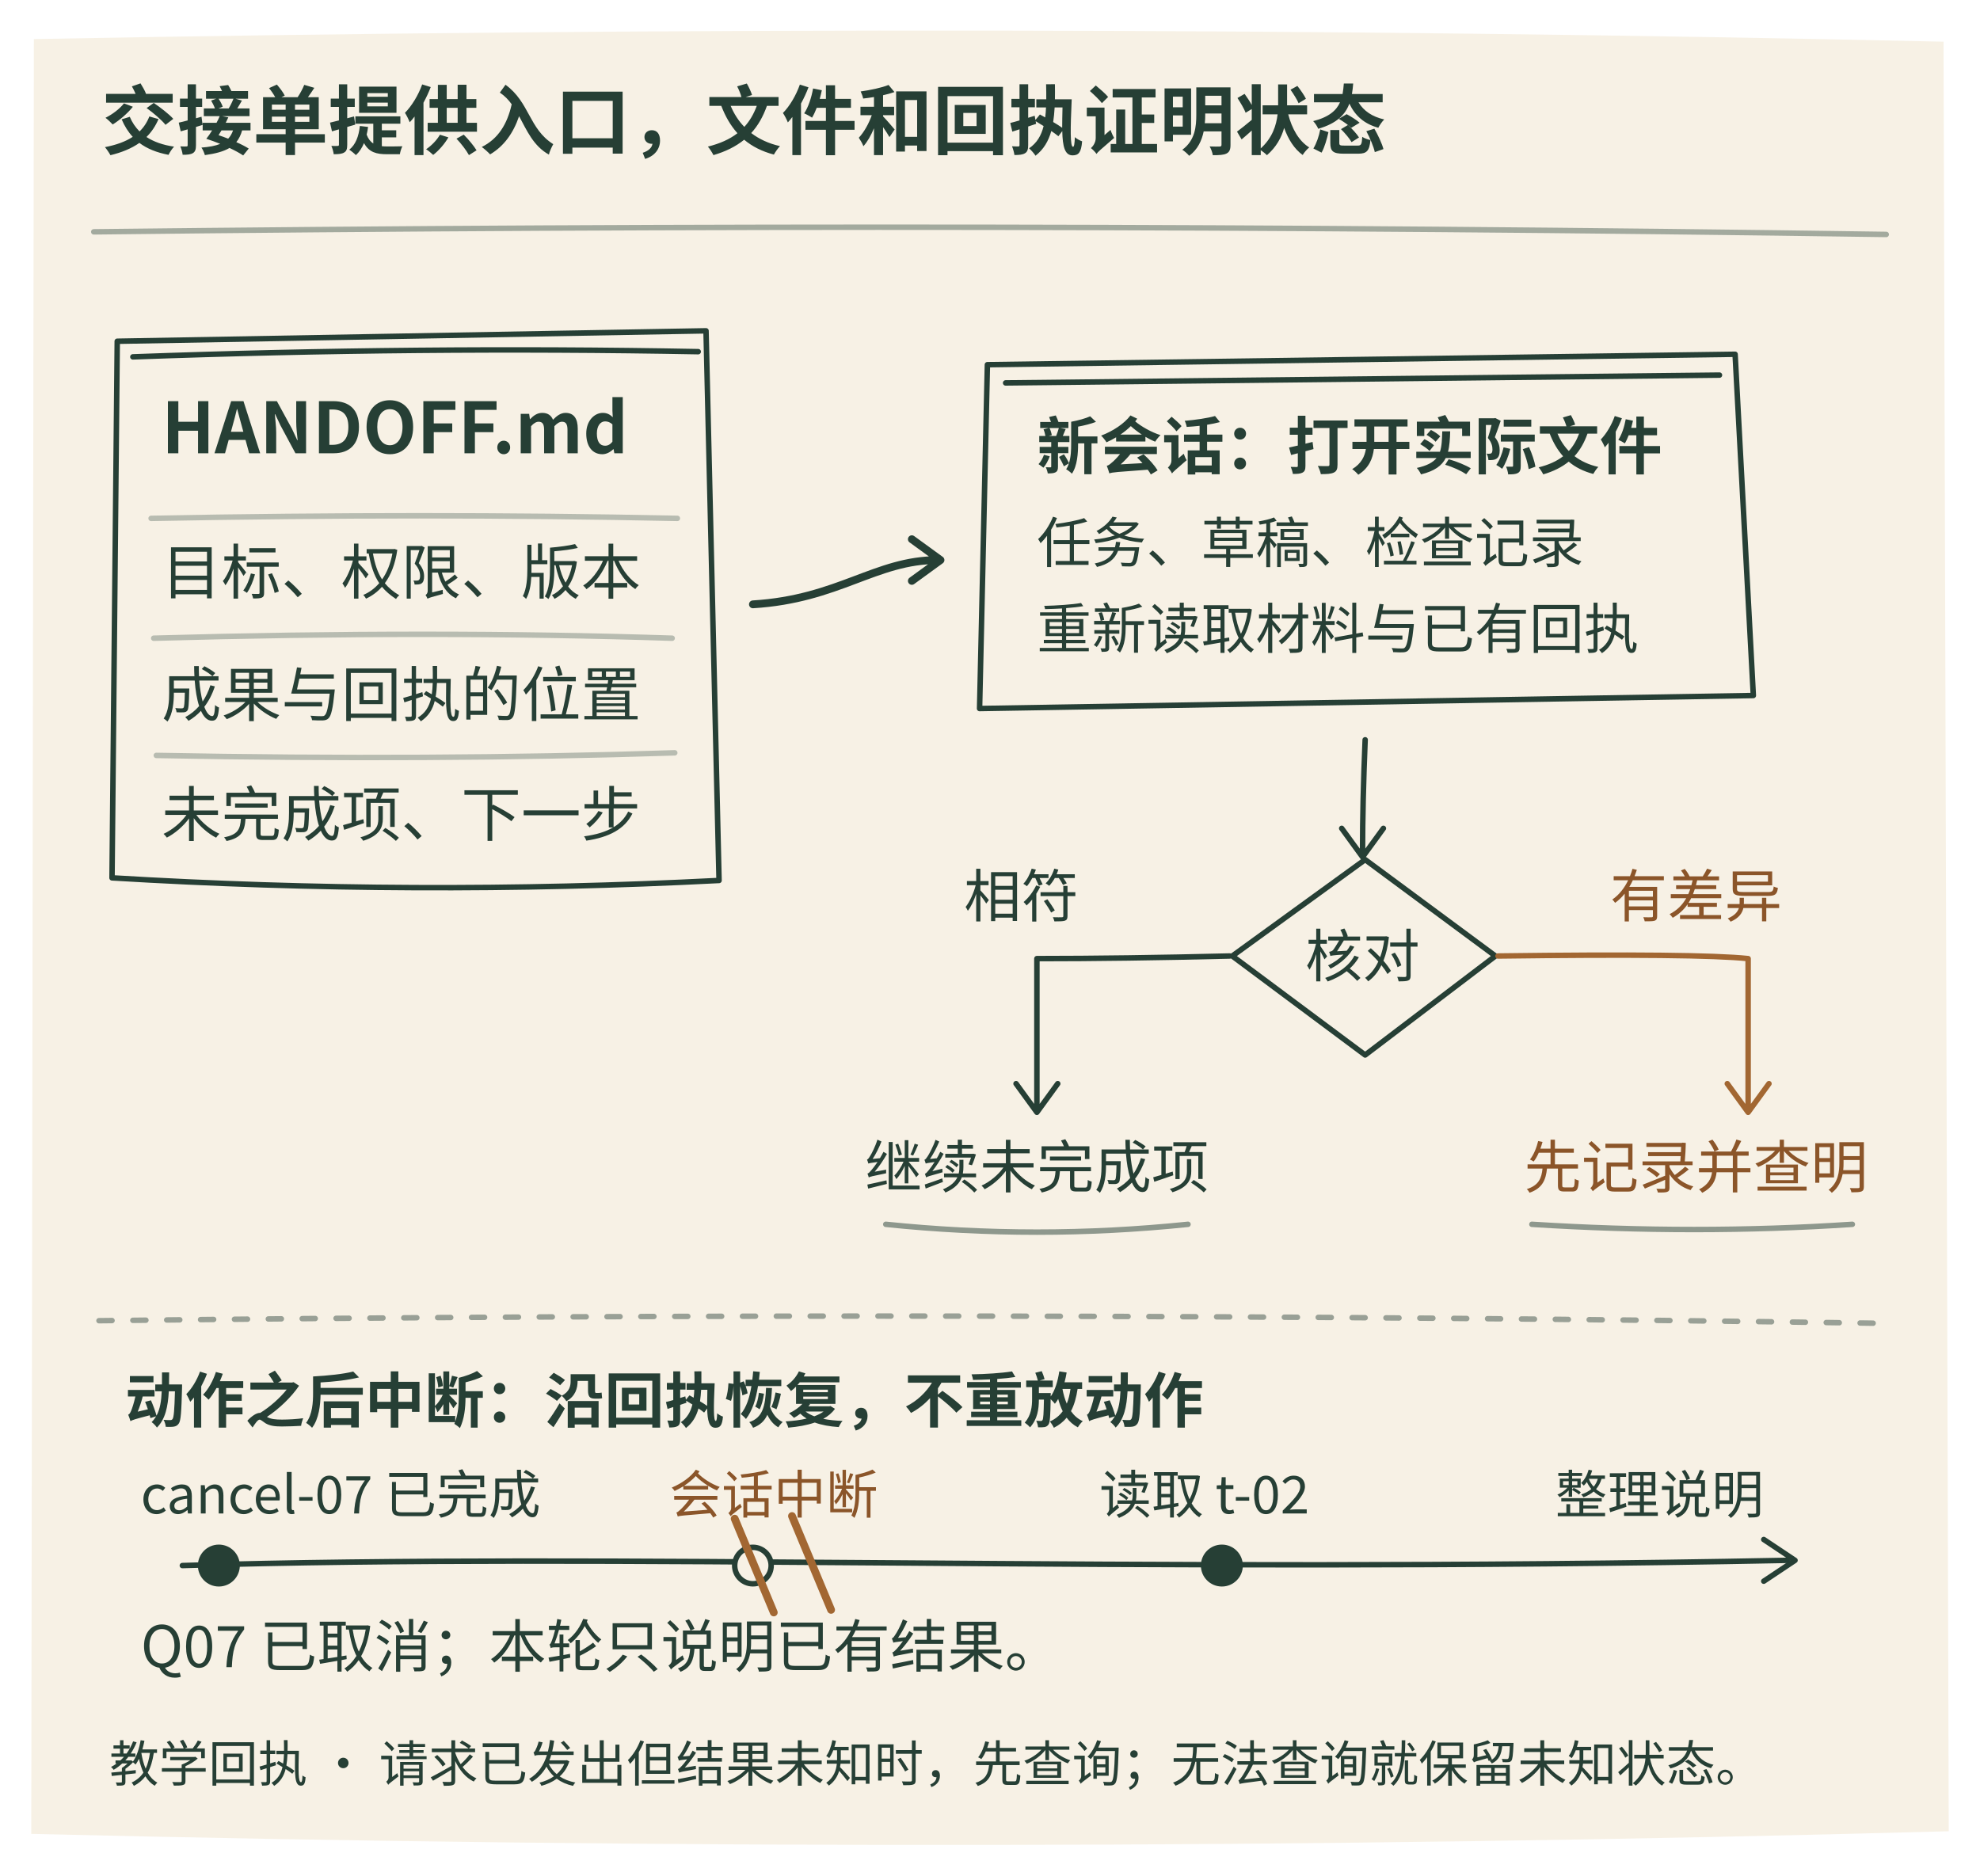
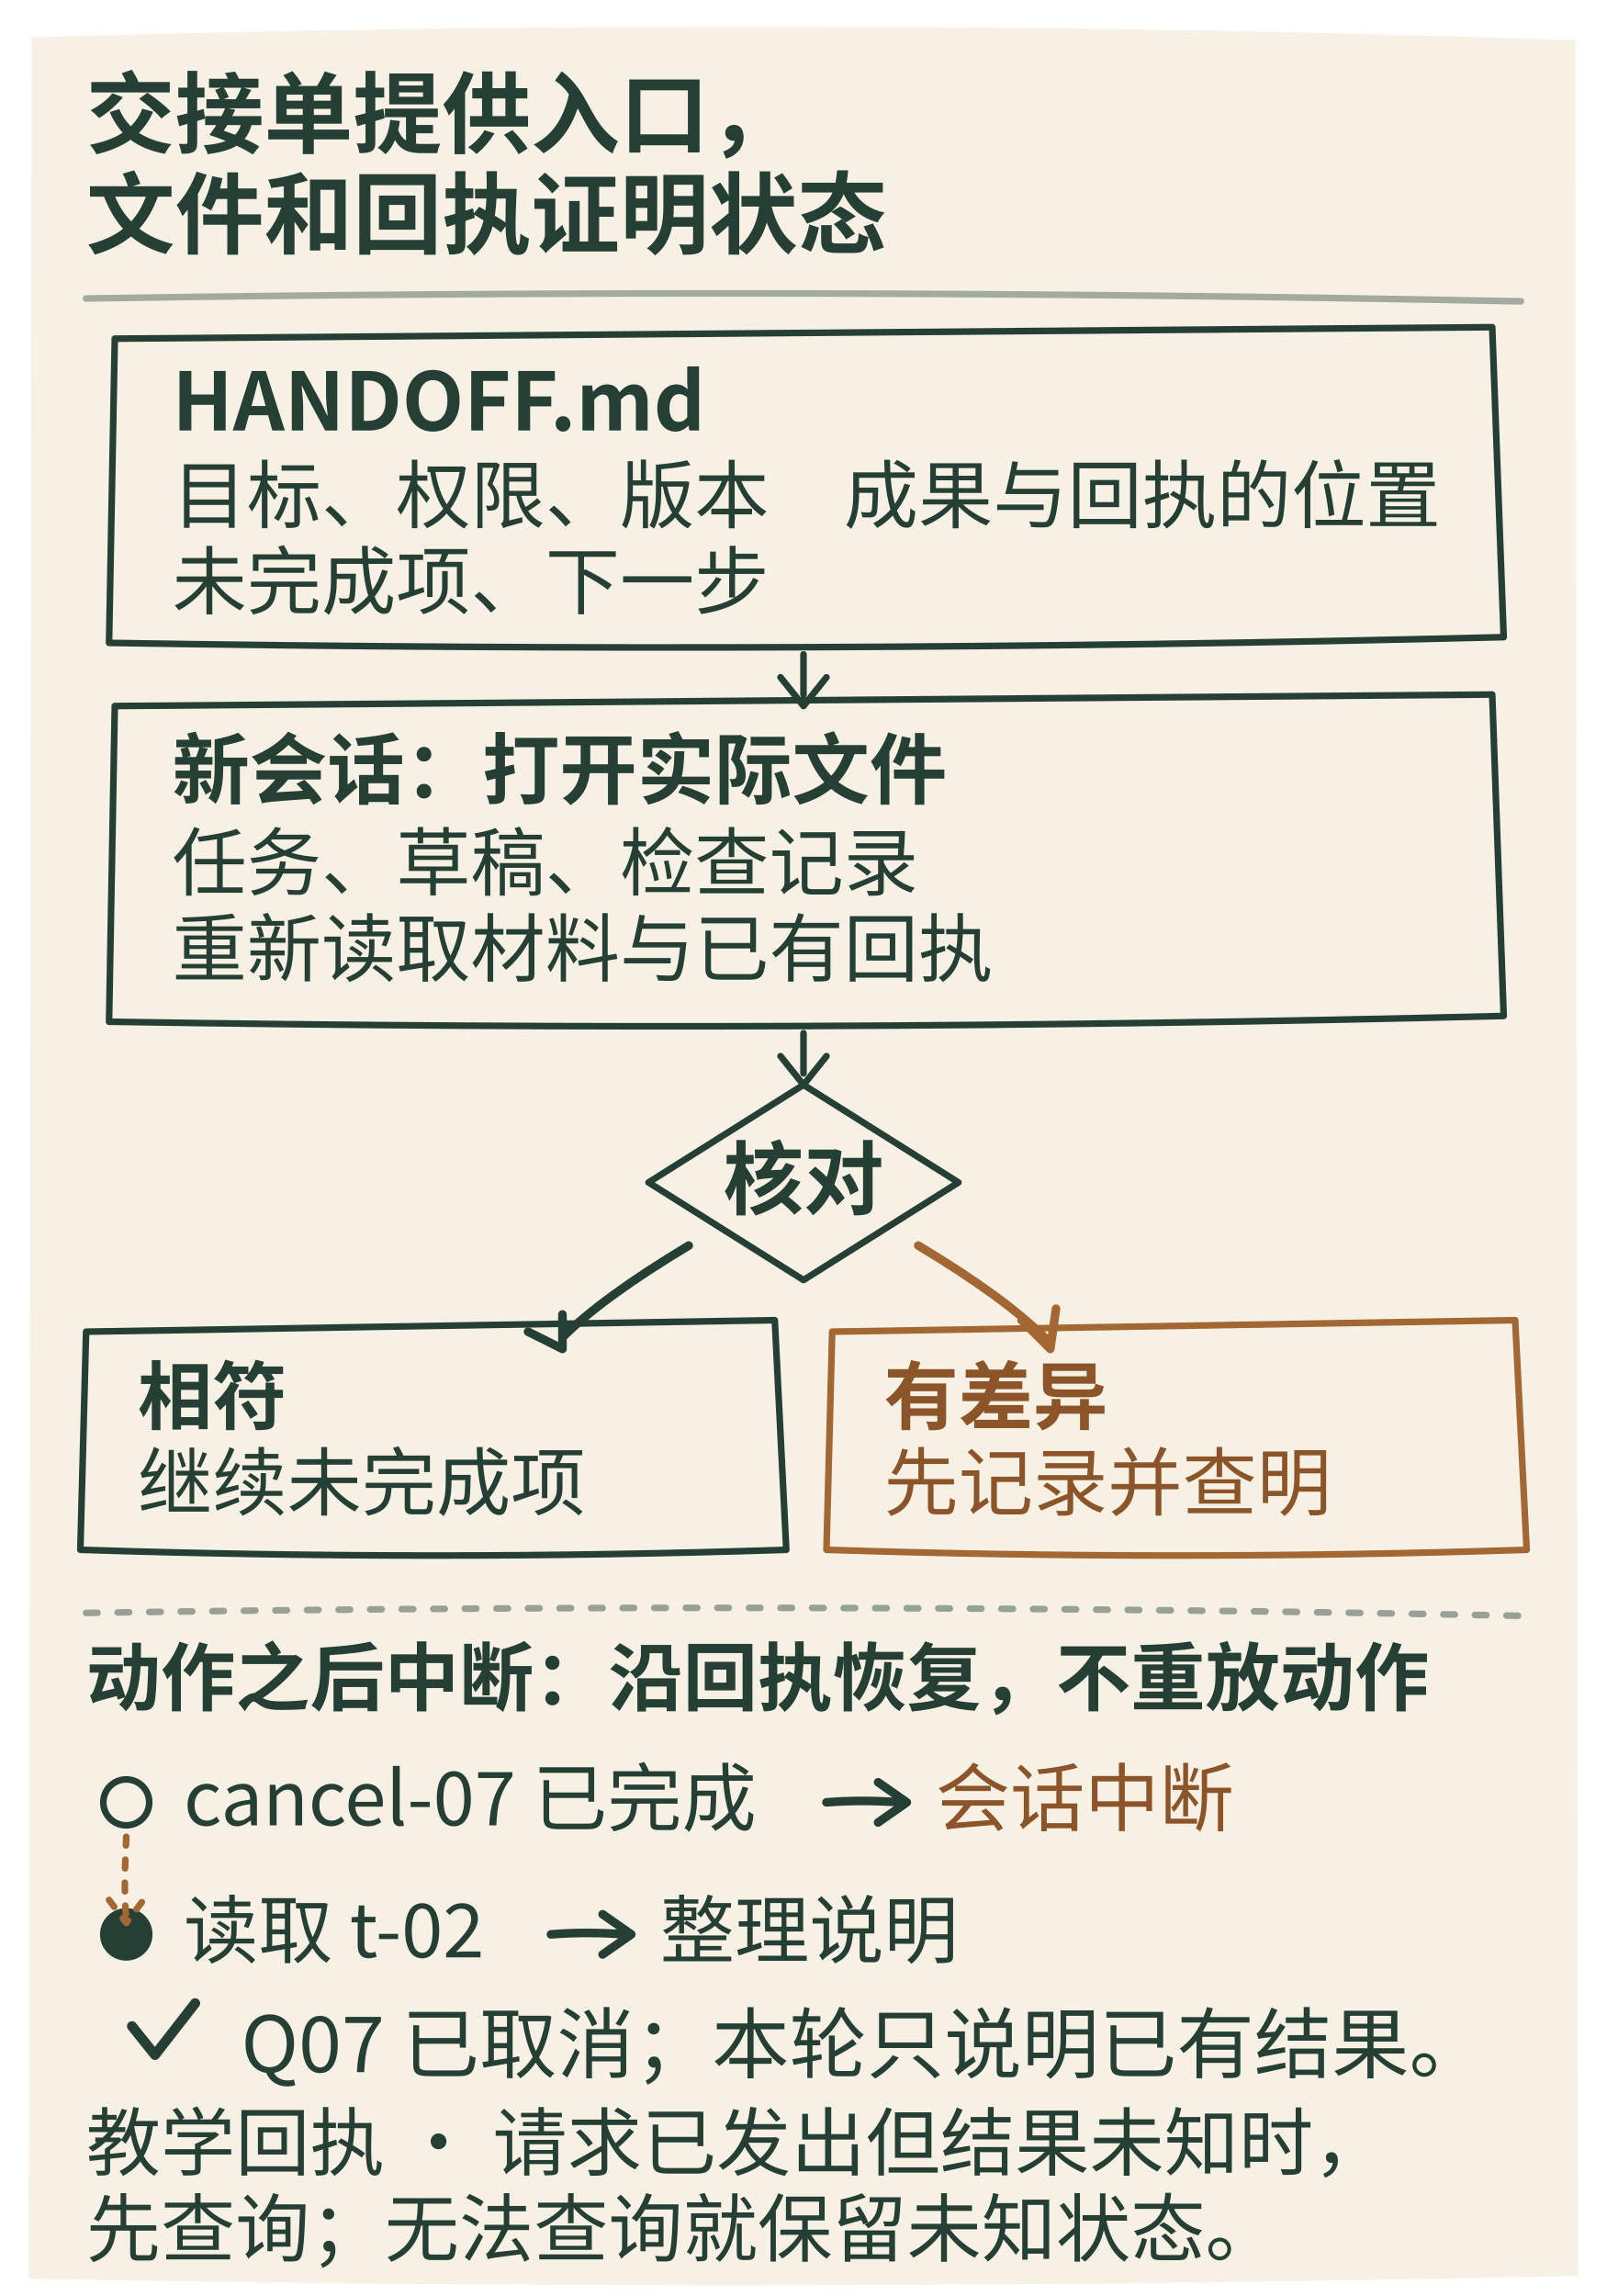
- <svg xmlns="http://www.w3.org/2000/svg" viewBox="0 0 760 720" role="img" aria-label="交接单指向实际文件与回执，新会话先核对；一致才继续，出现差异先查明；已有取消回执不能当成待执行动作" color="#263f35">
-   <path d="M13 15 Q386 8 746 16 L748 703 Q382 713 12 704 Z" fill="#f7f1e5" />
-   <g fill="none" stroke="currentColor" stroke-width="2.1" stroke-linecap="round" stroke-linejoin="round">
-     <path d="M36 89 Q380 85 724 90" opacity=".4" />
-     <path d="M45 131 L271 127 276 338 Q159 344 43 337 Z M51 137 Q161 133 268 135" />
-     <path d="M58 199 Q163 197 260 199 M59 245 Q166 242 258 245 M60 290 Q166 292 259 289" opacity=".3" />
-     <path d="M289 232 C322 230 336 215 360 215 M350 207 L361 215 350 223" stroke-width="3" />
-     <path d="M379 140 L666 136 673 267 376 272 Z M386 147 L660 144" />
-     <path d="M524 284 Q523 308 523 327 M515 318 L523 329 531 318" />
-     <path d="M524 330 L574 367 524 405 473 367 Z" />
-     <path d="M472 367 Q431 368 398 368 L398 425 M390 416 L398 427 406 416" />
-     <path d="M575 367 Q652 366 671 368 L671 425 M663 416 L671 427 679 416" stroke="#a26732" />
-     <path d="M340 470 Q398 476 456 470 M588 470 Q651 474 711 470" opacity=".5" />
-     <path d="M38 507 Q382 503 722 508" stroke-dasharray="5 8" opacity=".45" />
-     <path d="M70 601 C236 596 433 604 686 599" />
-     <path d="M677 591 L689 599 677 607" />
-     <circle cx="84" cy="601" r="7" fill="currentColor" />
-     <circle cx="289" cy="601" r="7" fill="#f7f1e5" />
-     <circle cx="469" cy="601" r="7" fill="currentColor" />
-     <path d="M282 583 L297 619 M304 582 L319 618" stroke="#a26732" stroke-width="3" />
+ <svg xmlns="http://www.w3.org/2000/svg" viewBox="0 0 560 800" role="img" aria-label="交接单指向实际文件与回执，新会话先核对；一致才继续，出现差异先查明；已有取消回执不能当成待执行动作" color="#263f35">
+   <path d="M11 13 Q281 5 549 14 L550 793 Q281 799 10 794 Z" fill="#f7f1e5" />
+   <g fill="none" stroke="currentColor" stroke-width="2.3" stroke-linecap="round" stroke-linejoin="round">
+     <path d="M30 104 Q280 100 530 105" opacity=".4" />
+     <path d="M40 118 L520 114 524 222 Q283 228 38 224 Z" />
+     <path d="M280 228 L280 242 M272 236 L280 246 288 236" />
+     <path d="M40 246 L520 242 524 354 Q283 360 38 356 Z" />
+     <path d="M280 360 L280 374 M272 368 L280 378 288 368" />
+     <path d="M280 378 L334 412 280 446 226 412 Z" />
+     <path d="M240 434 Q210 452 196 466 M196 458 L196 470 184 464" stroke-width="3" />
+     <path d="M320 434 Q350 452 364 466 M356 460 L366 470 368 456" stroke="#a26732" stroke-width="3" />
+     <path d="M30 464 L270 460 274 540 Q152 544 28 540 Z" />
+     <path d="M290 464 L528 460 532 540 Q410 544 288 540 Z" stroke="#a26732" />
+     <path d="M30 562 Q281 558 530 563" stroke-dasharray="4 7" opacity=".45" />
+     <circle cx="44" cy="628" r="8" fill="#f7f1e5" />
+     <circle cx="44" cy="674" r="8" fill="currentColor" />
+     <path d="M44 640 Q43 660 44 668 M38 662 L44 670 50 662" stroke="#a26732" stroke-dasharray="3 5" />
+     <path d="M288 628 Q300 627 314 628 M306 621 L316 628 306 635" stroke-width="3" />
+     <path d="M192 674 Q204 673 218 674 M210 667 L220 674 210 681" stroke-width="3" />
+     <path d="M46 706 L54 716 68 698" stroke-width="3.5" />
  </g>
  <g fill="#263f35" font-family="Microsoft YaHei, Noto Sans CJK SC, sans-serif">
-     <text x="39" y="57" font-size="29" font-weight="700">交接单提供入口，文件和回执证明状态</text>
-     <text x="62" y="174" font-size="27" font-weight="700">HANDOFF.md</text>
-     <text x="62" y="228" font-size="23">目标、权限、版本</text>
-     <text x="62" y="275" font-size="23">成果与回执的位置</text>
-     <text x="62" y="321" font-size="23">未完成项、下一步</text>
-     <text x="398" y="180" font-size="24" font-weight="700">新会话：打开实际文件</text>
-     <text x="398" y="216" font-size="21">任务、草稿、检查记录</text>
-     <text x="398" y="249" font-size="21">重新读取材料与已有回执</text>
-     <text x="523" y="375" text-anchor="middle" font-size="22">核对</text>
-     <text x="370" y="352" font-size="22">相符</text>
-     <text x="618" y="352" font-size="22" fill="#8b5529">有差异</text>
-     <text x="398" y="456" text-anchor="middle" font-size="22">继续未完成项</text>
-     <text x="651" y="456" text-anchor="middle" font-size="22" fill="#8b5529">先记录并查明</text>
-     <text x="48" y="546" font-size="23" font-weight="700">动作之后中断：沿回执恢复，不重放动作</text>
-     <text x="54" y="581" font-size="20">cancel-07 已完成</text>
-     <text x="257" y="581" font-size="20" fill="#8b5529">会话中断</text>
-     <text x="422" y="581" font-size="20">读取 t-02</text>
-     <text x="597" y="581" font-size="20">整理说明</text>
-     <text x="54" y="640" font-size="22">Q07 已取消；本轮只说明已有结果。</text>
-     <text x="42" y="684" font-size="19">教学回执 · 请求已发出但结果未知时，先查询；无法查询就保留未知状态。</text>
+     <text x="30" y="51" font-size="31" font-weight="700">交接单提供入口，</text>
+     <text x="30" y="86" font-size="31" font-weight="700">文件和回执证明状态</text>
+     <text x="60" y="150" font-size="28" font-weight="700">HANDOFF.md</text>
+     <text x="60" y="182" font-size="26">目标、权限、版本　成果与回执的位置</text>
+     <text x="60" y="212" font-size="26">未完成项、下一步</text>
+     <text x="60" y="278" font-size="27" font-weight="700">新会话：打开实际文件</text>
+     <text x="60" y="310" font-size="26">任务、草稿、检查记录</text>
+     <text x="60" y="340" font-size="26">重新读取材料与已有回执</text>
+     <text x="280" y="421" text-anchor="middle" font-size="28" font-weight="700">核对</text>
+     <text x="48" y="496" font-size="26" font-weight="700">相符</text>
+     <text x="48" y="526" font-size="26">继续未完成项</text>
+     <text x="308" y="496" font-size="26" font-weight="700" fill="#8b5529">有差异</text>
+     <text x="308" y="526" font-size="26" fill="#8b5529">先记录并查明</text>
+     <text x="30" y="594" font-size="26" font-weight="700">动作之后中断：沿回执恢复，不重放动作</text>
+     <text x="64" y="636" font-size="26">cancel-07 已完成</text>
+     <text x="326" y="636" font-size="26" fill="#8b5529">会话中断</text>
+     <text x="64" y="682" font-size="26">读取 t-02</text>
+     <text x="230" y="682" font-size="26">整理说明</text>
+     <text x="84" y="722" font-size="27">Q07 已取消；本轮只说明已有结果。</text>
+     <text x="30" y="756" font-size="26">教学回执 · 请求已发出但结果未知时，</text>
+     <text x="30" y="786" font-size="26">先查询；无法查询就保留未知状态。</text>
  </g>
</svg>
